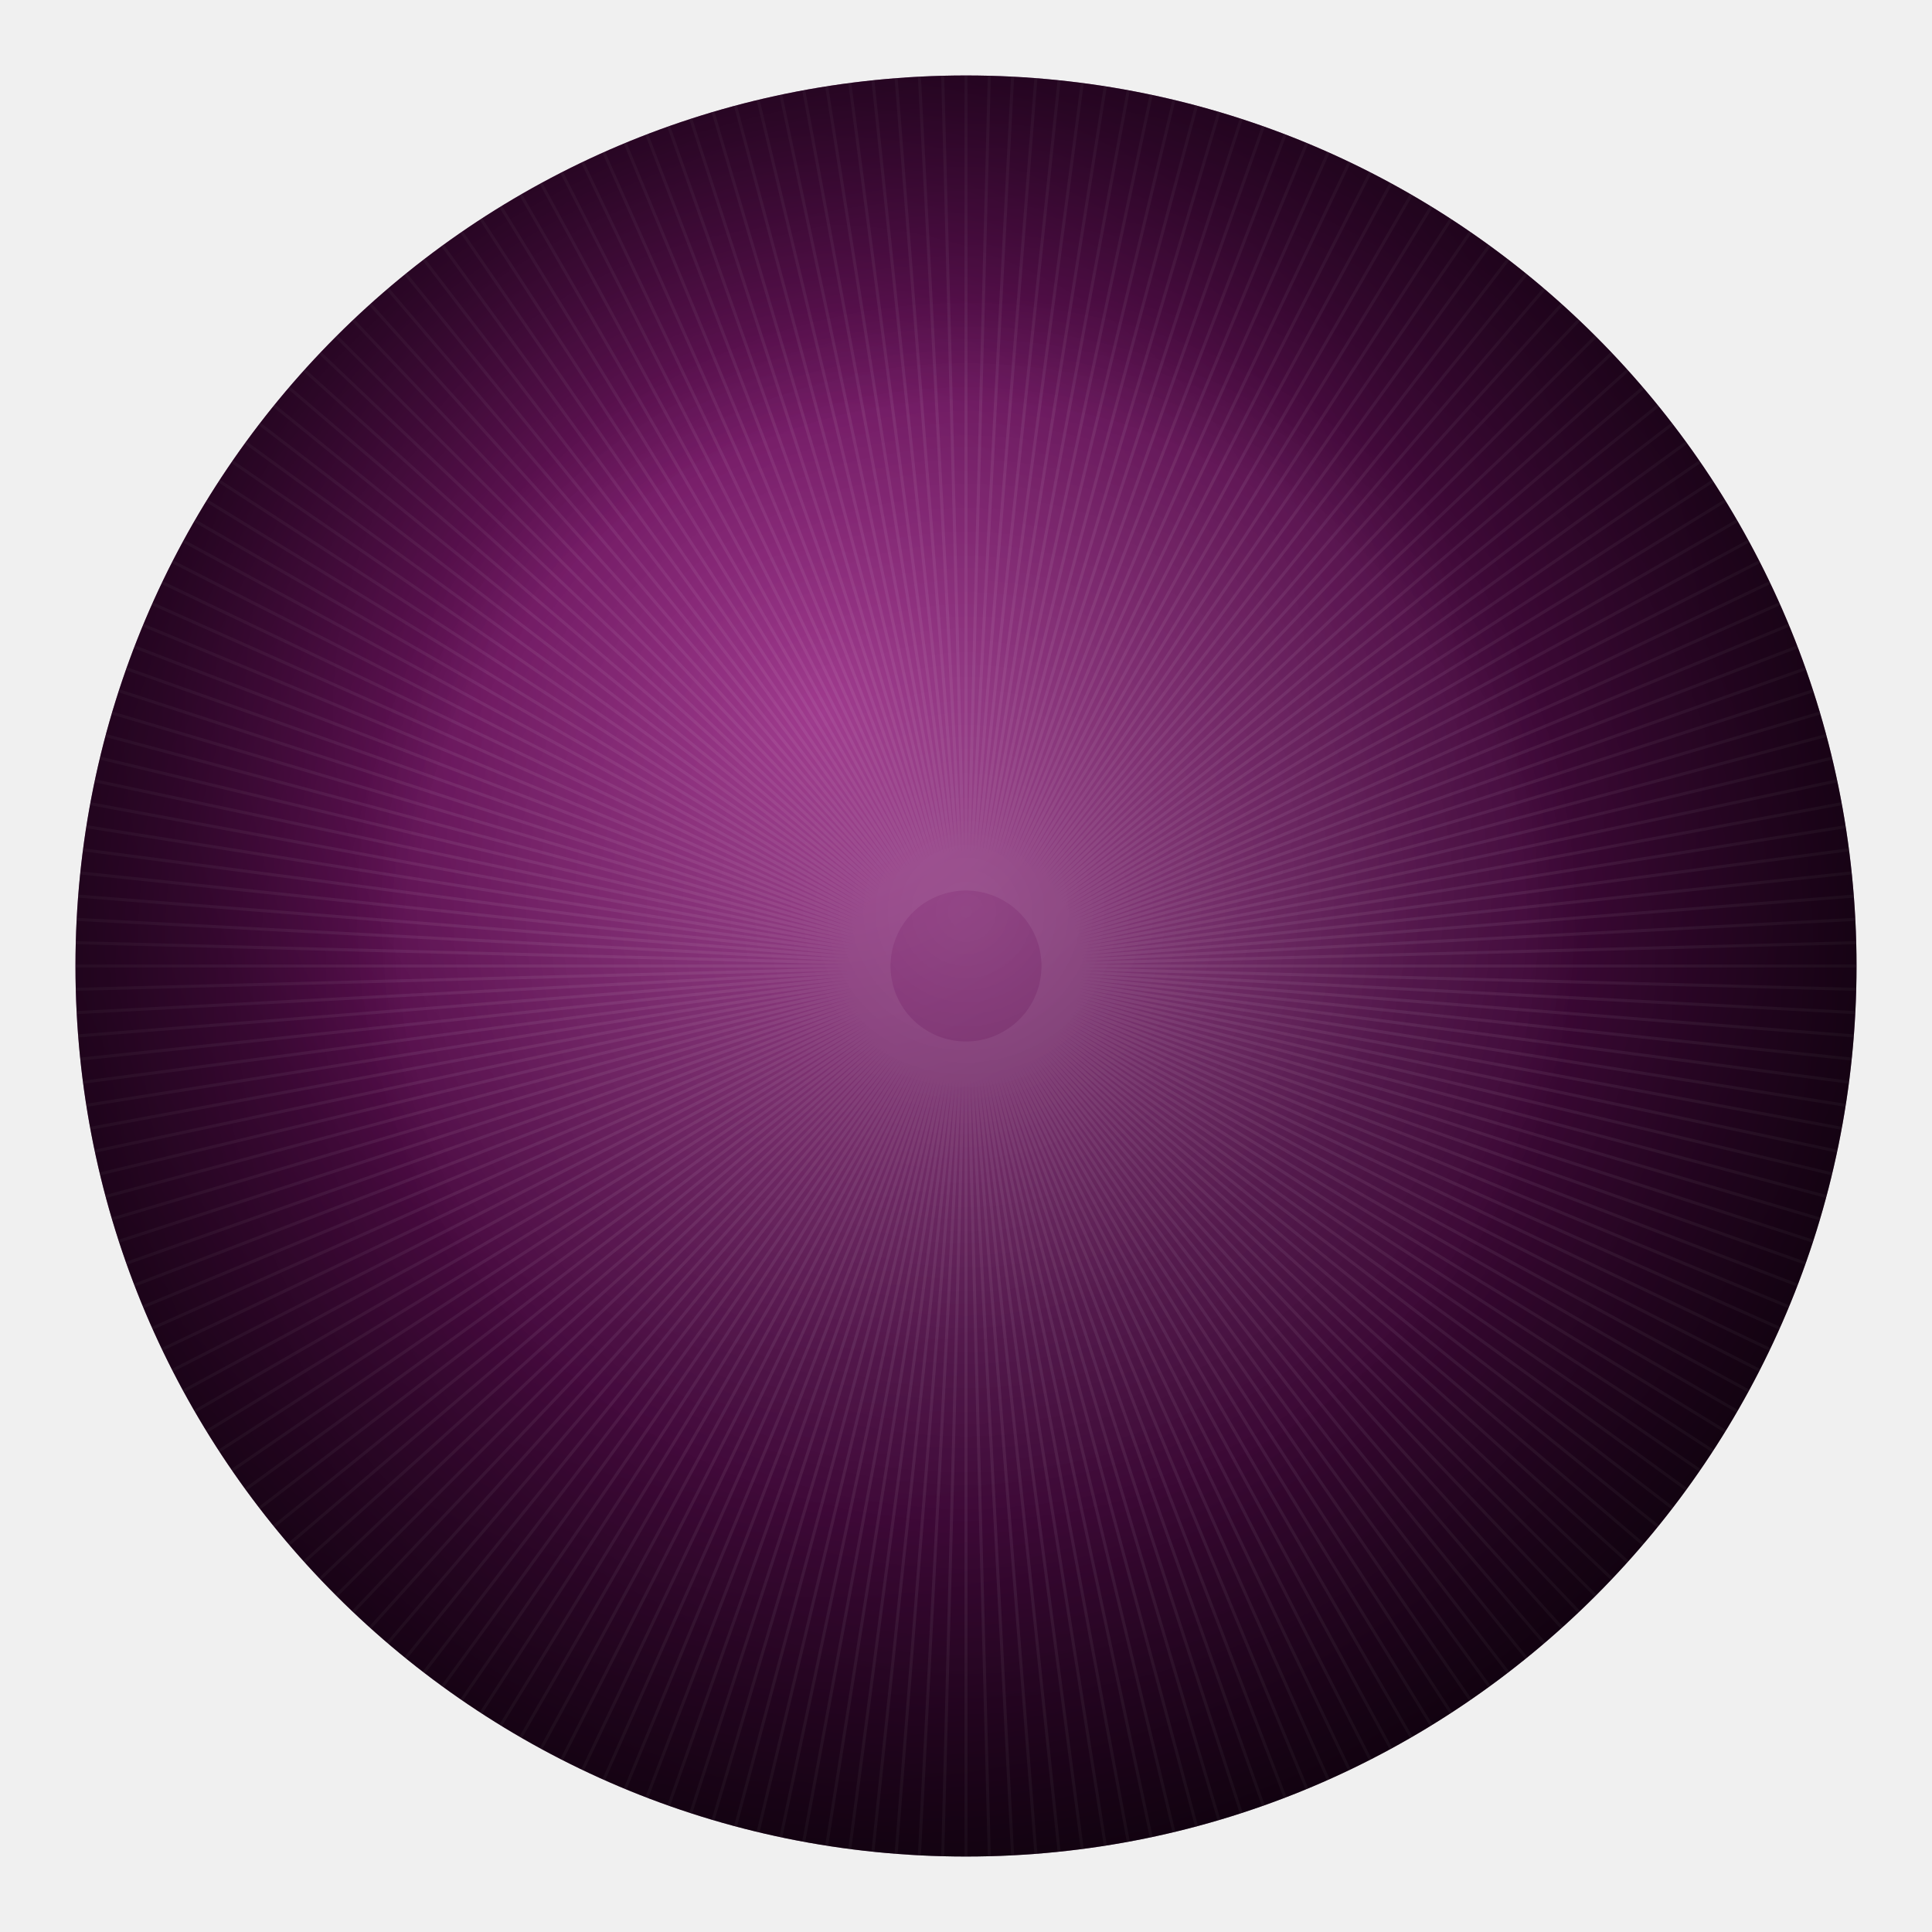
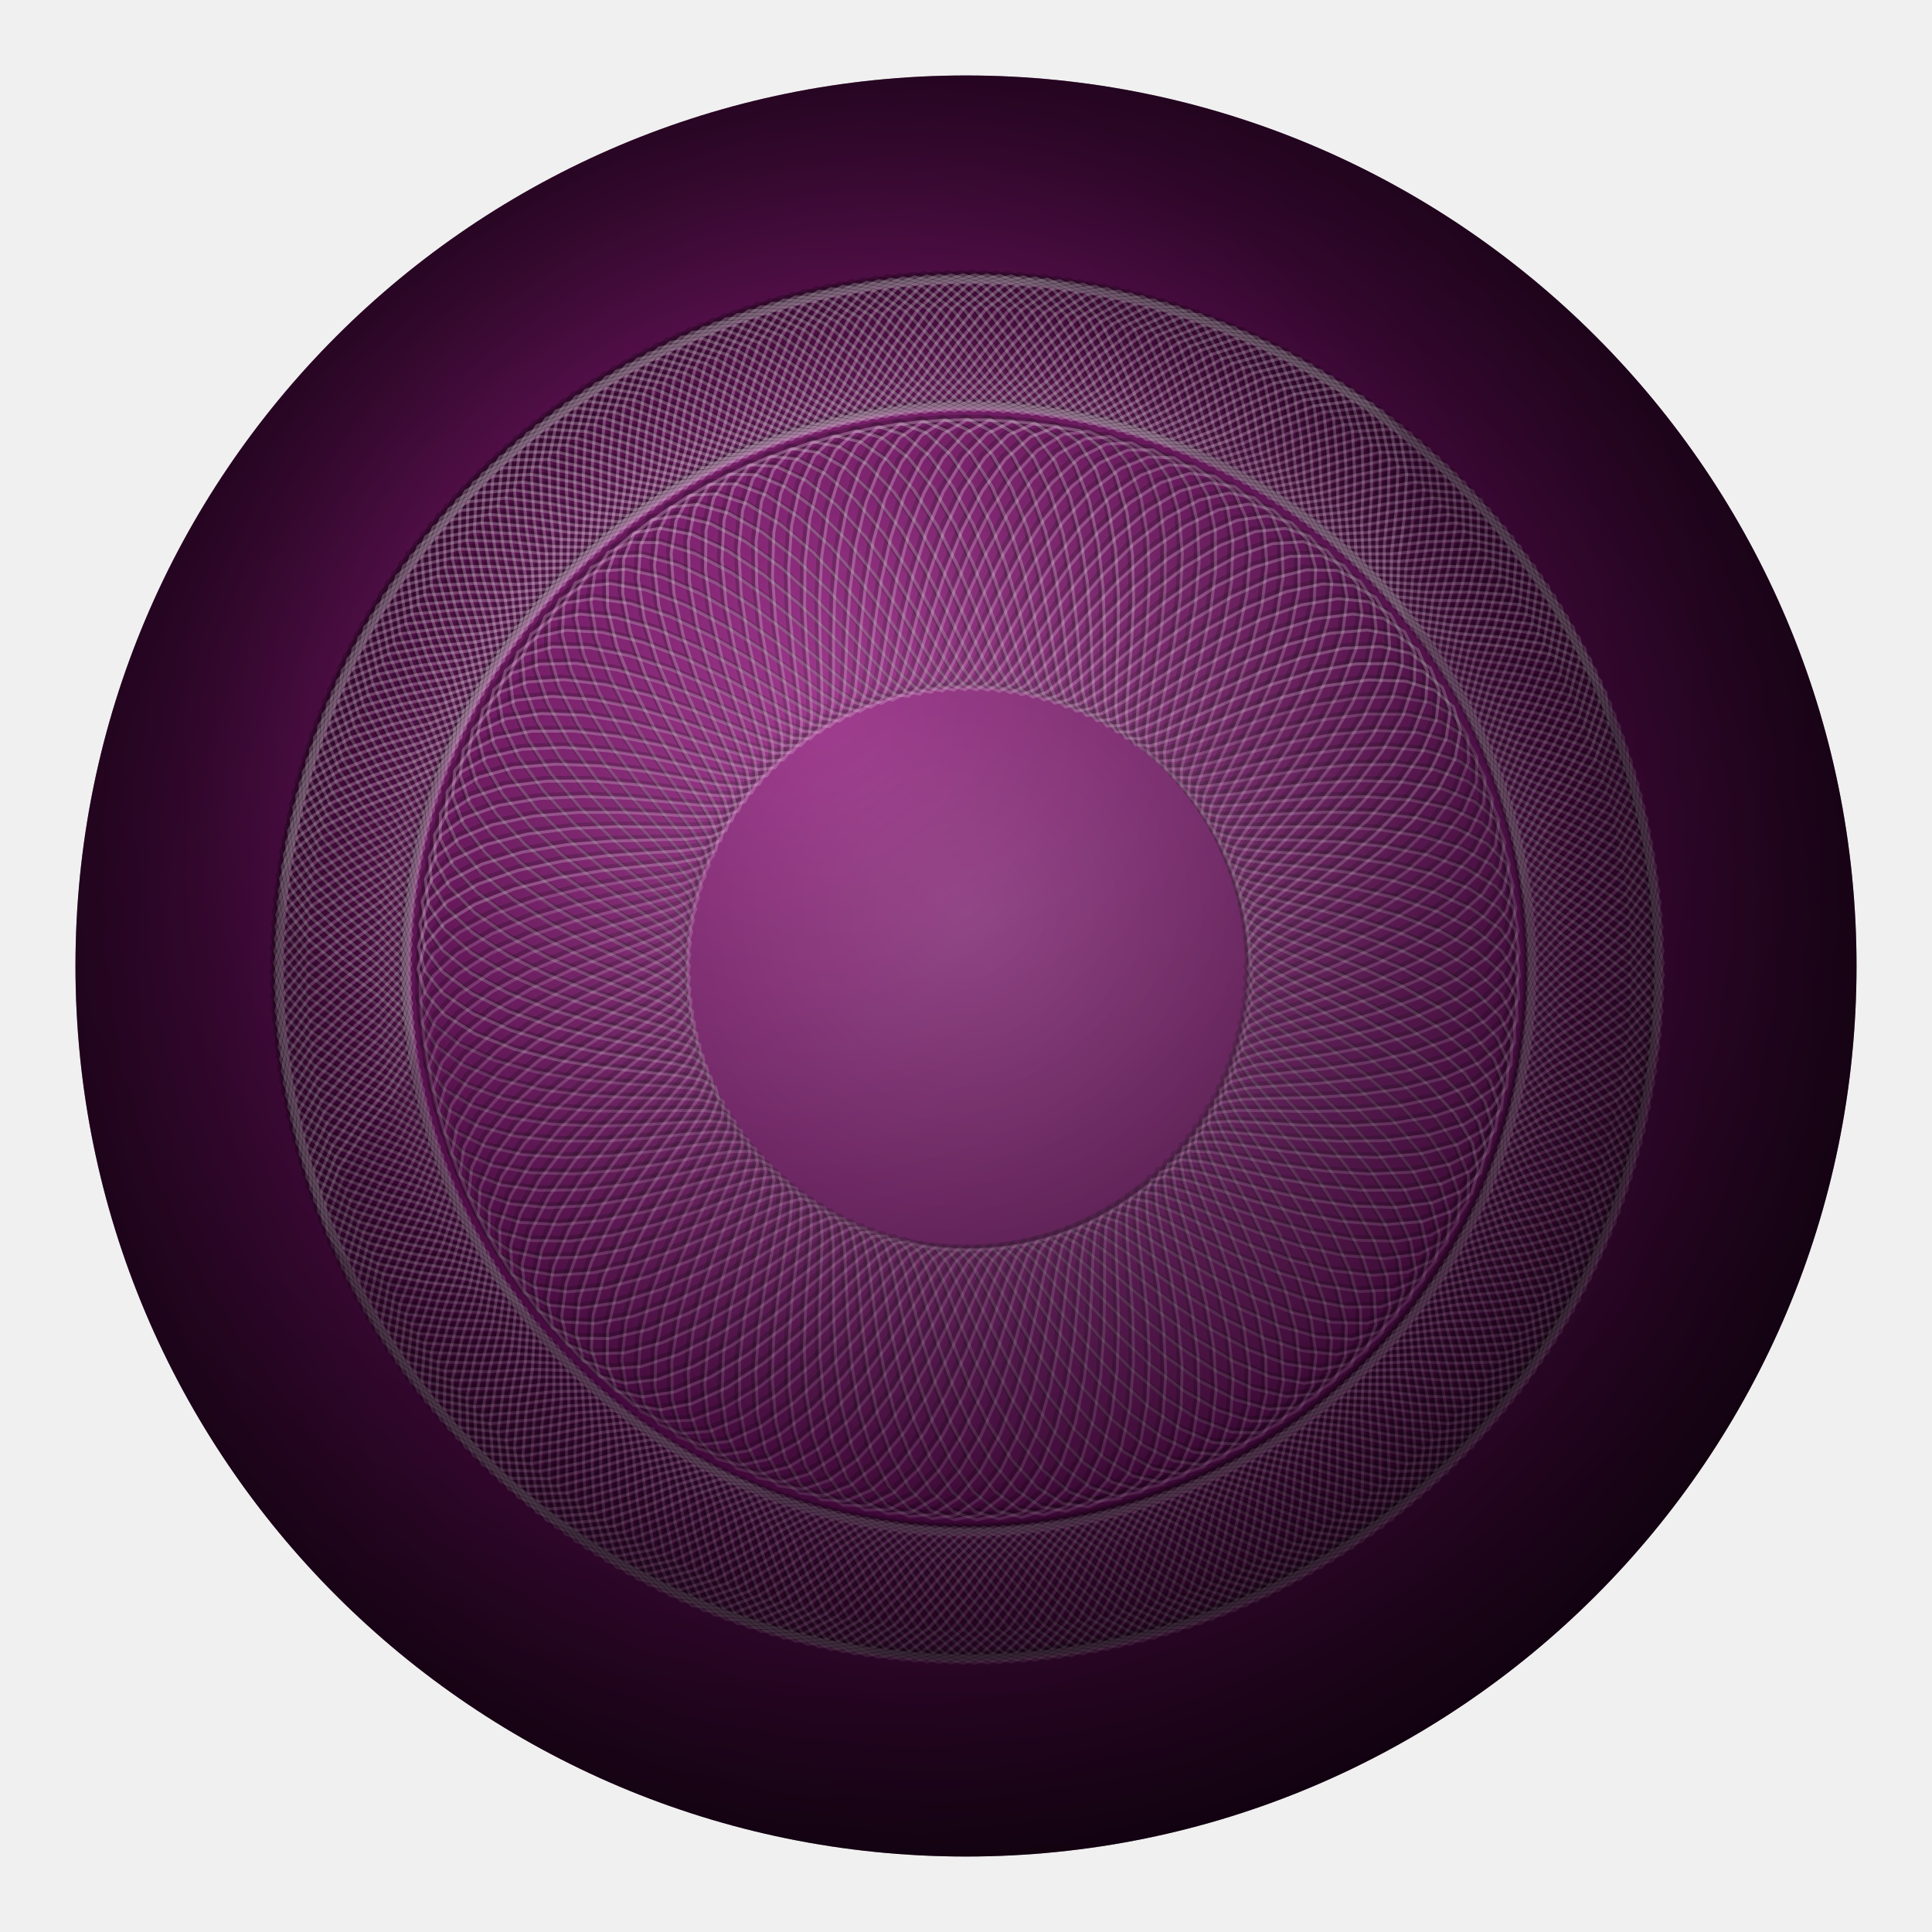
<svg xmlns="http://www.w3.org/2000/svg" viewBox="0 0 512 512">
  <defs>
    <radialGradient id="field" cx=".42" cy=".36" r=".72">
      <stop offset="0" stop-color="#92207E" />
      <stop offset="0.5" stop-color="#480A40" />
      <stop offset="1" stop-color="#1A0318" />
    </radialGradient>
    <radialGradient id="lt" cx=".5" cy=".47" r=".34">
      <stop offset="0" stop-color="#FFFFFF" stop-opacity=".2" />
      <stop offset="1" stop-color="#FFFFFF" stop-opacity="0" />
    </radialGradient>
    <radialGradient id="vig" cx=".5" cy=".5" r=".5">
      <stop offset=".62" stop-color="#000" stop-opacity="0" />
      <stop offset="1" stop-color="#000" stop-opacity=".5" />
    </radialGradient>
+     <linearGradient id="gl" gradientUnits="userSpaceOnUse" x1="60" y1="40" x2="452" y2="472">
+       <stop offset="0" stop-color="#FFFFFF" stop-opacity=".36" />
+       <stop offset=".5" stop-color="#FFFFFF" stop-opacity=".14" />
+       <stop offset="1" stop-color="#FFFFFF" stop-opacity=".05" />
+     </linearGradient>
+     <path id="w1" d="M256 146L261.27 135.29L267.39 125.85L274.09 118.62L280.98 114.36L287.59 113.49L293.47 116.16L298.21 122.13L301.54 130.89L303.37 141.65L303.81 153.46L303.19 165.34L302 176.33L300.84 185.61L300.38 192.62L301.24 197.05L303.92 198.89L308.74 198.44L315.78 196.22L324.84 192.92L335.48 189.31L347 186.18L358.57 184.18L369.29 183.83L378.26 185.41L384.75 188.98L388.2 194.36L388.35 201.18L385.28 208.95L379.36 217.11L371.25 225.12L361.86 232.53L352.2 239.04L343.33 244.5L336.2 248.98L331.59 252.7L330 256L331.59 259.3L336.2 263.02L343.33 267.5L352.2 272.96L361.86 279.47L371.25 286.88L379.36 294.89L385.28 303.05L388.35 310.82L388.2 317.64L384.75 323.02L378.26 326.59L369.29 328.17L358.57 327.82L347 325.82L335.48 322.69L324.84 319.08L315.78 315.78L308.74 313.56L303.92 313.11L301.24 314.95L300.38 319.38L300.84 326.39L302 335.67L303.19 346.66L303.81 358.54L303.37 370.35L301.54 381.11L298.21 389.87L293.47 395.84L287.59 398.51L280.98 397.64L274.09 393.38L267.39 386.15L261.27 376.71L256 366L251.67 355.08L248.21 345.01L245.37 336.74L242.77 331.01L239.98 328.28L236.53 328.66L232.05 331.95L226.29 337.62L219.18 344.9L210.84 352.85L201.61 360.48L192 366.85L182.64 371.16L174.19 372.83L167.31 371.59L162.5 367.42L160.11 360.64L160.22 351.78L162.64 341.55L166.95 330.72L172.46 320.1L178.36 310.37L183.74 302.04L187.74 295.41L189.6 290.56L188.81 287.33L185.1 285.37L178.55 284.19L169.54 283.26L158.75 282.06L147.07 280.15L135.55 277.24L125.21 273.22L117.04 268.16L111.8 262.3L110 256L111.8 249.7L117.04 243.84L125.21 238.78L135.55 234.76L147.07 231.85L158.75 229.94L169.54 228.74L178.55 227.81L185.1 226.63L188.81 224.67L189.6 221.44L187.74 216.59L183.74 209.96L178.36 201.63L172.46 191.9L166.95 181.28L162.64 170.45L160.22 160.22L160.11 151.36L162.5 144.58L167.31 140.41L174.19 139.17L182.64 140.84L192 145.15L201.61 151.52L210.84 159.15L219.18 167.1L226.29 174.38L232.05 180.05L236.53 183.34L239.98 183.72L242.77 180.99L245.37 175.26L248.21 166.99L251.67 156.92L256 146z" fill="none" />
+     <path id="w2" d="M256 90L263.63 81.17L271.83 75.1L280.02 73.57L287.53 77.17L293.88 85.15L298.96 95.66L303.21 106.27L307.44 114.66L312.64 119.27L319.57 119.68L328.49 116.74L339 112.24L350.03 108.41L360.15 107.25L368.01 110.02L372.72 116.9L374.23 126.98L373.38 138.62L371.75 149.93L371.22 159.32L373.42 165.9L379.21 169.73L388.41 171.64L399.76 173L411.23 175.19L420.58 179.26L425.99 185.59L426.64 193.89L422.9 203.38L416.34 213.04L409.28 222.02L404.13 229.88L402.73 236.68L405.84 242.89L412.85 249.15L422 256L430.83 263.63L436.9 271.83L438.43 280.02L434.83 287.53L426.85 293.88L416.34 298.96L405.73 303.21L397.34 307.44L392.73 312.64L392.32 319.57L395.26 328.49L399.76 339L403.59 350.03L404.75 360.15L401.98 368.01L395.1 372.72L385.02 374.23L373.38 373.38L362.07 371.75L352.68 371.22L346.1 373.42L342.27 379.21L340.36 388.41L339 399.76L336.81 411.23L332.74 420.58L326.41 425.99L318.11 426.64L308.62 422.9L298.96 416.34L289.98 409.28L282.12 404.13L275.32 402.73L269.11 405.84L262.85 412.85L256 422L248.37 430.83L240.17 436.9L231.98 438.43L224.47 434.83L218.12 426.85L213.04 416.34L208.79 405.73L204.56 397.34L199.36 392.73L192.43 392.32L183.51 395.26L173 399.76L161.97 403.59L151.85 404.75L143.99 401.98L139.28 395.1L137.77 385.02L138.62 373.38L140.25 362.07L140.78 352.68L138.58 346.1L132.79 342.27L123.59 340.36L112.24 339L100.77 336.81L91.42 332.74L86.01 326.41L85.36 318.11L89.1 308.62L95.66 298.96L102.72 289.98L107.87 282.12L109.27 275.32L106.16 269.11L99.15 262.85L90 256L81.17 248.37L75.1 240.17L73.57 231.98L77.17 224.47L85.15 218.12L95.66 213.04L106.27 208.79L114.66 204.56L119.27 199.36L119.68 192.43L116.74 183.51L112.24 173L108.41 161.97L107.25 151.85L110.02 143.99L116.9 139.28L126.98 137.77L138.62 138.62L149.93 140.25L159.32 140.78L165.9 138.58L169.73 132.79L171.64 123.59L173 112.24L175.19 100.77L179.26 91.42L185.59 86.01L193.89 85.36L203.38 89.1L213.04 95.66L222.02 102.72L229.88 107.87L236.68 109.27L242.89 106.16L249.15 99.15L256 90z" fill="none" />
  </defs>
  <circle cx="256" cy="256" r="236" fill="url(#field)" />
-   <path d="M256 236L256 20M256.52 236.01L262.18 20.08M257.05 236.03L268.35 20.32M257.57 236.06L274.52 20.73M258.09 236.11L280.67 21.29M258.61 236.17L286.8 22.02M259.13 236.25L292.92 22.91M259.64 236.33L299.01 23.95M260.16 236.44L305.07 25.16M260.67 236.55L311.09 26.52M261.18 236.68L317.08 28.04M261.68 236.82L323.03 29.72M262.18 236.98L328.93 31.55M262.68 237.15L334.78 33.54M263.17 237.33L340.57 35.68M263.65 237.52L346.31 37.96M264.13 237.73L351.99 40.4M264.61 237.95L357.6 42.99M265.08 238.18L363.14 45.72M265.54 238.42L368.61 48.6M266 238.68L374 51.62M266.45 238.95L379.31 54.78M266.89 239.23L384.53 58.07M267.33 239.52L389.67 61.51M267.76 239.82L394.72 65.07M268.18 240.13L399.67 68.77M268.59 240.46L404.52 72.59M268.99 240.79L409.27 76.54M269.38 241.14L413.91 80.62M269.77 241.49L418.45 84.81M270.14 241.86L422.88 89.12M270.51 242.23L427.19 93.55M270.86 242.62L431.38 98.09M271.21 243.01L435.46 102.73M271.54 243.41L439.41 107.48M271.87 243.82L443.23 112.33M272.18 244.24L446.93 117.28M272.48 244.67L450.49 122.33M272.77 245.11L453.93 127.47M273.05 245.55L457.22 132.69M273.32 246L460.38 138M273.58 246.46L463.4 143.39M273.82 246.92L466.28 148.86M274.05 247.39L469.01 154.4M274.27 247.87L471.6 160.01M274.48 248.35L474.04 165.69M274.67 248.83L476.32 171.43M274.85 249.32L478.46 177.22M275.02 249.82L480.45 183.07M275.18 250.32L482.28 188.97M275.32 250.82L483.96 194.92M275.45 251.33L485.48 200.91M275.56 251.84L486.84 206.93M275.67 252.36L488.05 212.99M275.75 252.87L489.09 219.08M275.83 253.39L489.98 225.2M275.89 253.91L490.71 231.33M275.94 254.43L491.27 237.48M275.97 254.95L491.68 243.65M275.99 255.48L491.92 249.82M276 256L492 256M275.99 256.52L491.92 262.18M275.97 257.05L491.68 268.35M275.94 257.57L491.27 274.52M275.89 258.09L490.71 280.67M275.83 258.61L489.98 286.8M275.75 259.13L489.09 292.92M275.67 259.64L488.05 299.01M275.56 260.16L486.84 305.07M275.45 260.67L485.48 311.09M275.32 261.18L483.96 317.08M275.18 261.68L482.28 323.03M275.02 262.18L480.45 328.93M274.85 262.68L478.46 334.78M274.67 263.17L476.32 340.57M274.48 263.65L474.04 346.31M274.27 264.13L471.6 351.99M274.05 264.61L469.01 357.6M273.82 265.08L466.28 363.14M273.58 265.54L463.4 368.61M273.32 266L460.38 374M273.05 266.45L457.22 379.31M272.77 266.89L453.93 384.53M272.48 267.33L450.49 389.67M272.18 267.76L446.93 394.72M271.87 268.18L443.23 399.67M271.54 268.59L439.41 404.52M271.21 268.99L435.46 409.27M270.86 269.38L431.38 413.91M270.51 269.77L427.19 418.45M270.14 270.14L422.88 422.88M269.77 270.51L418.45 427.19M269.38 270.86L413.91 431.38M268.99 271.21L409.27 435.46M268.59 271.54L404.52 439.41M268.18 271.87L399.67 443.23M267.76 272.18L394.72 446.93M267.33 272.48L389.67 450.49M266.89 272.77L384.53 453.93M266.45 273.05L379.31 457.22M266 273.32L374 460.38M265.54 273.58L368.61 463.4M265.08 273.82L363.14 466.28M264.61 274.05L357.6 469.01M264.13 274.27L351.99 471.6M263.65 274.48L346.31 474.04M263.17 274.67L340.57 476.32M262.68 274.85L334.78 478.46M262.18 275.02L328.93 480.45M261.68 275.18L323.03 482.28M261.18 275.32L317.08 483.96M260.67 275.45L311.09 485.48M260.16 275.56L305.07 486.84M259.64 275.67L299.01 488.05M259.13 275.75L292.92 489.09M258.61 275.83L286.8 489.98M258.09 275.89L280.67 490.71M257.57 275.94L274.52 491.27M257.05 275.97L268.35 491.68M256.52 275.99L262.18 491.92M256 276L256 492M255.48 275.99L249.82 491.92M254.95 275.97L243.65 491.68M254.43 275.94L237.48 491.27M253.91 275.89L231.33 490.71M253.39 275.83L225.2 489.98M252.87 275.75L219.08 489.09M252.36 275.67L212.99 488.05M251.84 275.56L206.93 486.84M251.33 275.45L200.91 485.48M250.82 275.32L194.92 483.96M250.32 275.18L188.97 482.28M249.82 275.02L183.07 480.45M249.32 274.85L177.22 478.46M248.83 274.67L171.43 476.32M248.35 274.48L165.69 474.04M247.87 274.27L160.01 471.6M247.39 274.05L154.4 469.01M246.92 273.82L148.86 466.28M246.46 273.58L143.39 463.4M246 273.32L138 460.38M245.55 273.05L132.69 457.22M245.11 272.77L127.47 453.93M244.67 272.48L122.33 450.49M244.24 272.18L117.28 446.93M243.82 271.87L112.33 443.23M243.41 271.54L107.48 439.41M243.01 271.21L102.73 435.46M242.62 270.86L98.09 431.38M242.23 270.51L93.55 427.19M241.86 270.14L89.12 422.88M241.49 269.77L84.81 418.45M241.14 269.38L80.62 413.91M240.79 268.99L76.54 409.27M240.46 268.59L72.59 404.52M240.13 268.18L68.77 399.67M239.82 267.76L65.07 394.72M239.52 267.33L61.51 389.67M239.23 266.89L58.07 384.53M238.95 266.45L54.78 379.31M238.68 266L51.62 374M238.42 265.54L48.6 368.61M238.18 265.08L45.72 363.14M237.95 264.61L42.99 357.6M237.73 264.13L40.4 351.99M237.52 263.65L37.96 346.31M237.33 263.17L35.68 340.57M237.15 262.68L33.54 334.78M236.98 262.18L31.55 328.93M236.82 261.68L29.72 323.03M236.68 261.18L28.04 317.08M236.55 260.67L26.52 311.09M236.44 260.16L25.16 305.07M236.33 259.64L23.95 299.01M236.25 259.13L22.91 292.92M236.17 258.61L22.02 286.8M236.11 258.09L21.29 280.67M236.06 257.57L20.73 274.52M236.03 257.05L20.32 268.35M236.01 256.52L20.08 262.18M236 256L20 256M236.01 255.48L20.08 249.82M236.03 254.95L20.32 243.65M236.06 254.43L20.73 237.48M236.11 253.91L21.29 231.33M236.17 253.39L22.02 225.2M236.25 252.87L22.91 219.08M236.33 252.36L23.95 212.99M236.44 251.84L25.16 206.93M236.55 251.33L26.52 200.91M236.68 250.82L28.04 194.92M236.82 250.32L29.72 188.97M236.98 249.82L31.55 183.07M237.15 249.32L33.54 177.22M237.33 248.83L35.68 171.43M237.52 248.35L37.96 165.69M237.73 247.87L40.4 160.01M237.95 247.39L42.99 154.4M238.18 246.92L45.72 148.86M238.42 246.46L48.6 143.39M238.68 246L51.62 138M238.95 245.55L54.78 132.69M239.23 245.11L58.07 127.47M239.52 244.67L61.51 122.33M239.82 244.24L65.07 117.28M240.13 243.82L68.77 112.33M240.46 243.41L72.59 107.48M240.79 243.01L76.54 102.73M241.14 242.62L80.62 98.09M241.49 242.23L84.81 93.55M241.86 241.86L89.12 89.12M242.23 241.49L93.55 84.81M242.62 241.14L98.09 80.62M243.01 240.79L102.73 76.54M243.41 240.46L107.48 72.59M243.82 240.13L112.33 68.77M244.24 239.82L117.28 65.07M244.67 239.52L122.33 61.51M245.11 239.23L127.47 58.07M245.55 238.95L132.69 54.78M246 238.68L138 51.62M246.46 238.42L143.39 48.6M246.92 238.18L148.86 45.72M247.39 237.95L154.4 42.99M247.87 237.73L160.01 40.4M248.35 237.52L165.69 37.96M248.83 237.33L171.43 35.68M249.32 237.15L177.22 33.54M249.82 236.98L183.07 31.55M250.32 236.82L188.97 29.72M250.82 236.68L194.92 28.04M251.33 236.55L200.91 26.52M251.84 236.44L206.93 25.16M252.36 236.33L212.99 23.95M252.87 236.25L219.08 22.91M253.39 236.17L225.2 22.02M253.91 236.11L231.33 21.29M254.43 236.06L237.48 20.73M254.95 236.03L243.65 20.32M255.48 236.01L249.82 20.08" stroke="#FFFFFF" stroke-width=".8" opacity=".07" />
+   <g stroke="#000000" stroke-opacity=".22" stroke-width="1.1">
+     <use href="#w1" transform="rotate(0 256 256)" />
+     <use href="#w1" transform="rotate(2.34 256 256)" />
+     <use href="#w1" transform="rotate(4.68 256 256)" />
+     <use href="#w1" transform="rotate(7.01 256 256)" />
+     <use href="#w1" transform="rotate(9.35 256 256)" />
+     <use href="#w1" transform="rotate(11.69 256 256)" />
+     <use href="#w1" transform="rotate(14.03 256 256)" />
+     <use href="#w1" transform="rotate(16.36 256 256)" />
+     <use href="#w1" transform="rotate(18.7 256 256)" />
+     <use href="#w1" transform="rotate(21.04 256 256)" />
+     <use href="#w1" transform="rotate(23.38 256 256)" />
+     <use href="#w1" transform="rotate(25.71 256 256)" />
+     <use href="#w1" transform="rotate(28.05 256 256)" />
+     <use href="#w1" transform="rotate(30.39 256 256)" />
+     <use href="#w1" transform="rotate(32.73 256 256)" />
+     <use href="#w1" transform="rotate(35.06 256 256)" />
+     <use href="#w1" transform="rotate(37.4 256 256)" />
+     <use href="#w1" transform="rotate(39.74 256 256)" />
+     <use href="#w1" transform="rotate(42.08 256 256)" />
+     <use href="#w1" transform="rotate(44.42 256 256)" />
+     <use href="#w1" transform="rotate(46.75 256 256)" />
+     <use href="#w1" transform="rotate(49.09 256 256)" />
+     <use href="#w2" transform="rotate(0 256 256)" />
+     <use href="#w2" transform="rotate(1 256 256)" />
+     <use href="#w2" transform="rotate(2 256 256)" />
+     <use href="#w2" transform="rotate(3 256 256)" />
+     <use href="#w2" transform="rotate(4 256 256)" />
+     <use href="#w2" transform="rotate(5 256 256)" />
+     <use href="#w2" transform="rotate(6 256 256)" />
+     <use href="#w2" transform="rotate(7 256 256)" />
+     <use href="#w2" transform="rotate(8 256 256)" />
+     <use href="#w2" transform="rotate(9 256 256)" />
+     <use href="#w2" transform="rotate(10 256 256)" />
+     <use href="#w2" transform="rotate(11 256 256)" />
+     <use href="#w2" transform="rotate(12 256 256)" />
+     <use href="#w2" transform="rotate(13 256 256)" />
+     <use href="#w2" transform="rotate(14 256 256)" />
+     <use href="#w2" transform="rotate(15 256 256)" />
+     <use href="#w2" transform="rotate(16 256 256)" />
+     <use href="#w2" transform="rotate(17 256 256)" />
+     <use href="#w2" transform="rotate(18 256 256)" />
+     <use href="#w2" transform="rotate(19 256 256)" />
+     <use href="#w2" transform="rotate(20 256 256)" />
+     <use href="#w2" transform="rotate(21 256 256)" />
+     <use href="#w2" transform="rotate(22 256 256)" />
+     <use href="#w2" transform="rotate(23 256 256)" />
+     <use href="#w2" transform="rotate(24 256 256)" />
+     <use href="#w2" transform="rotate(25 256 256)" />
+     <use href="#w2" transform="rotate(26 256 256)" />
+     <use href="#w2" transform="rotate(27 256 256)" />
+     <use href="#w2" transform="rotate(28 256 256)" />
+     <use href="#w2" transform="rotate(29 256 256)" />
+   </g>
+   <g stroke="url(#gl)" stroke-width=".8" transform="translate(.8 .8)">
+     <use href="#w1" transform="rotate(0 256 256)" />
+     <use href="#w1" transform="rotate(2.34 256 256)" />
+     <use href="#w1" transform="rotate(4.68 256 256)" />
+     <use href="#w1" transform="rotate(7.01 256 256)" />
+     <use href="#w1" transform="rotate(9.35 256 256)" />
+     <use href="#w1" transform="rotate(11.69 256 256)" />
+     <use href="#w1" transform="rotate(14.03 256 256)" />
+     <use href="#w1" transform="rotate(16.36 256 256)" />
+     <use href="#w1" transform="rotate(18.7 256 256)" />
+     <use href="#w1" transform="rotate(21.04 256 256)" />
+     <use href="#w1" transform="rotate(23.38 256 256)" />
+     <use href="#w1" transform="rotate(25.71 256 256)" />
+     <use href="#w1" transform="rotate(28.05 256 256)" />
+     <use href="#w1" transform="rotate(30.39 256 256)" />
+     <use href="#w1" transform="rotate(32.73 256 256)" />
+     <use href="#w1" transform="rotate(35.06 256 256)" />
+     <use href="#w1" transform="rotate(37.4 256 256)" />
+     <use href="#w1" transform="rotate(39.74 256 256)" />
+     <use href="#w1" transform="rotate(42.08 256 256)" />
+     <use href="#w1" transform="rotate(44.42 256 256)" />
+     <use href="#w1" transform="rotate(46.75 256 256)" />
+     <use href="#w1" transform="rotate(49.09 256 256)" />
+     <use href="#w2" transform="rotate(0 256 256)" />
+     <use href="#w2" transform="rotate(1 256 256)" />
+     <use href="#w2" transform="rotate(2 256 256)" />
+     <use href="#w2" transform="rotate(3 256 256)" />
+     <use href="#w2" transform="rotate(4 256 256)" />
+     <use href="#w2" transform="rotate(5 256 256)" />
+     <use href="#w2" transform="rotate(6 256 256)" />
+     <use href="#w2" transform="rotate(7 256 256)" />
+     <use href="#w2" transform="rotate(8 256 256)" />
+     <use href="#w2" transform="rotate(9 256 256)" />
+     <use href="#w2" transform="rotate(10 256 256)" />
+     <use href="#w2" transform="rotate(11 256 256)" />
+     <use href="#w2" transform="rotate(12 256 256)" />
+     <use href="#w2" transform="rotate(13 256 256)" />
+     <use href="#w2" transform="rotate(14 256 256)" />
+     <use href="#w2" transform="rotate(15 256 256)" />
+     <use href="#w2" transform="rotate(16 256 256)" />
+     <use href="#w2" transform="rotate(17 256 256)" />
+     <use href="#w2" transform="rotate(18 256 256)" />
+     <use href="#w2" transform="rotate(19 256 256)" />
+     <use href="#w2" transform="rotate(20 256 256)" />
+     <use href="#w2" transform="rotate(21 256 256)" />
+     <use href="#w2" transform="rotate(22 256 256)" />
+     <use href="#w2" transform="rotate(23 256 256)" />
+     <use href="#w2" transform="rotate(24 256 256)" />
+     <use href="#w2" transform="rotate(25 256 256)" />
+     <use href="#w2" transform="rotate(26 256 256)" />
+     <use href="#w2" transform="rotate(27 256 256)" />
+     <use href="#w2" transform="rotate(28 256 256)" />
+     <use href="#w2" transform="rotate(29 256 256)" />
+   </g>
  <circle cx="256" cy="256" r="236" fill="url(#lt)" />
  <circle cx="256" cy="256" r="236" fill="url(#vig)" />
</svg>
